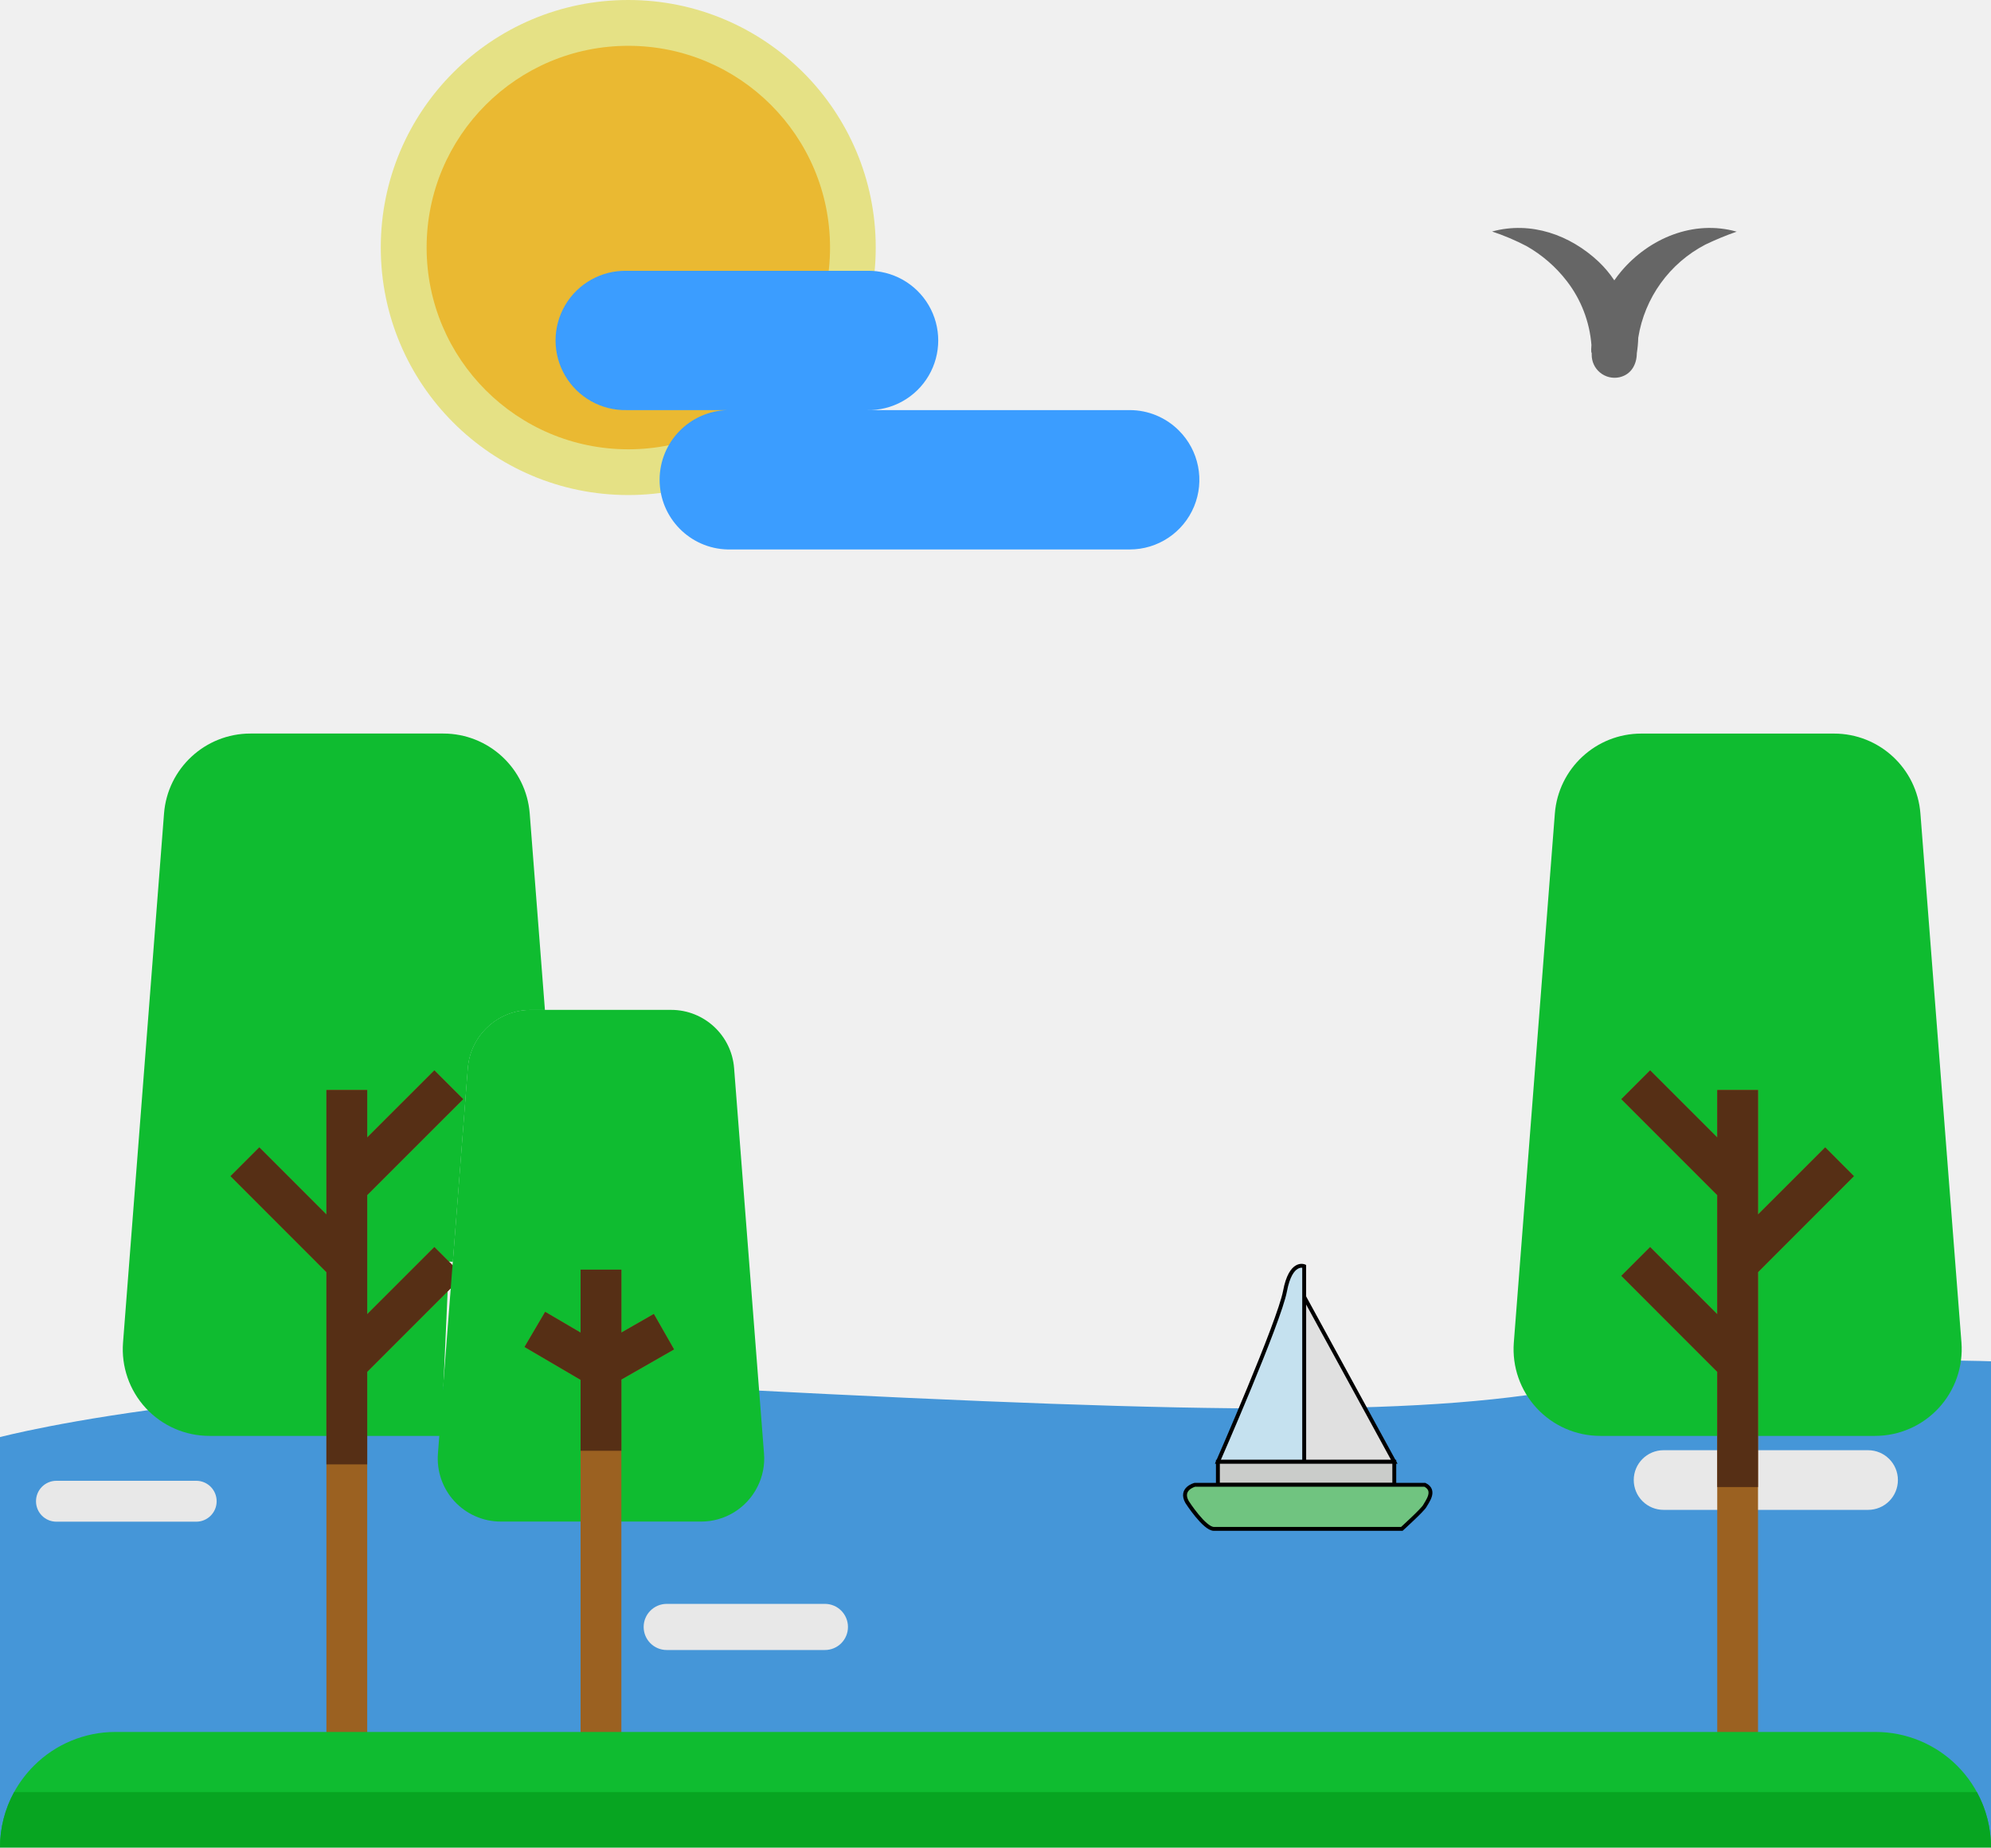
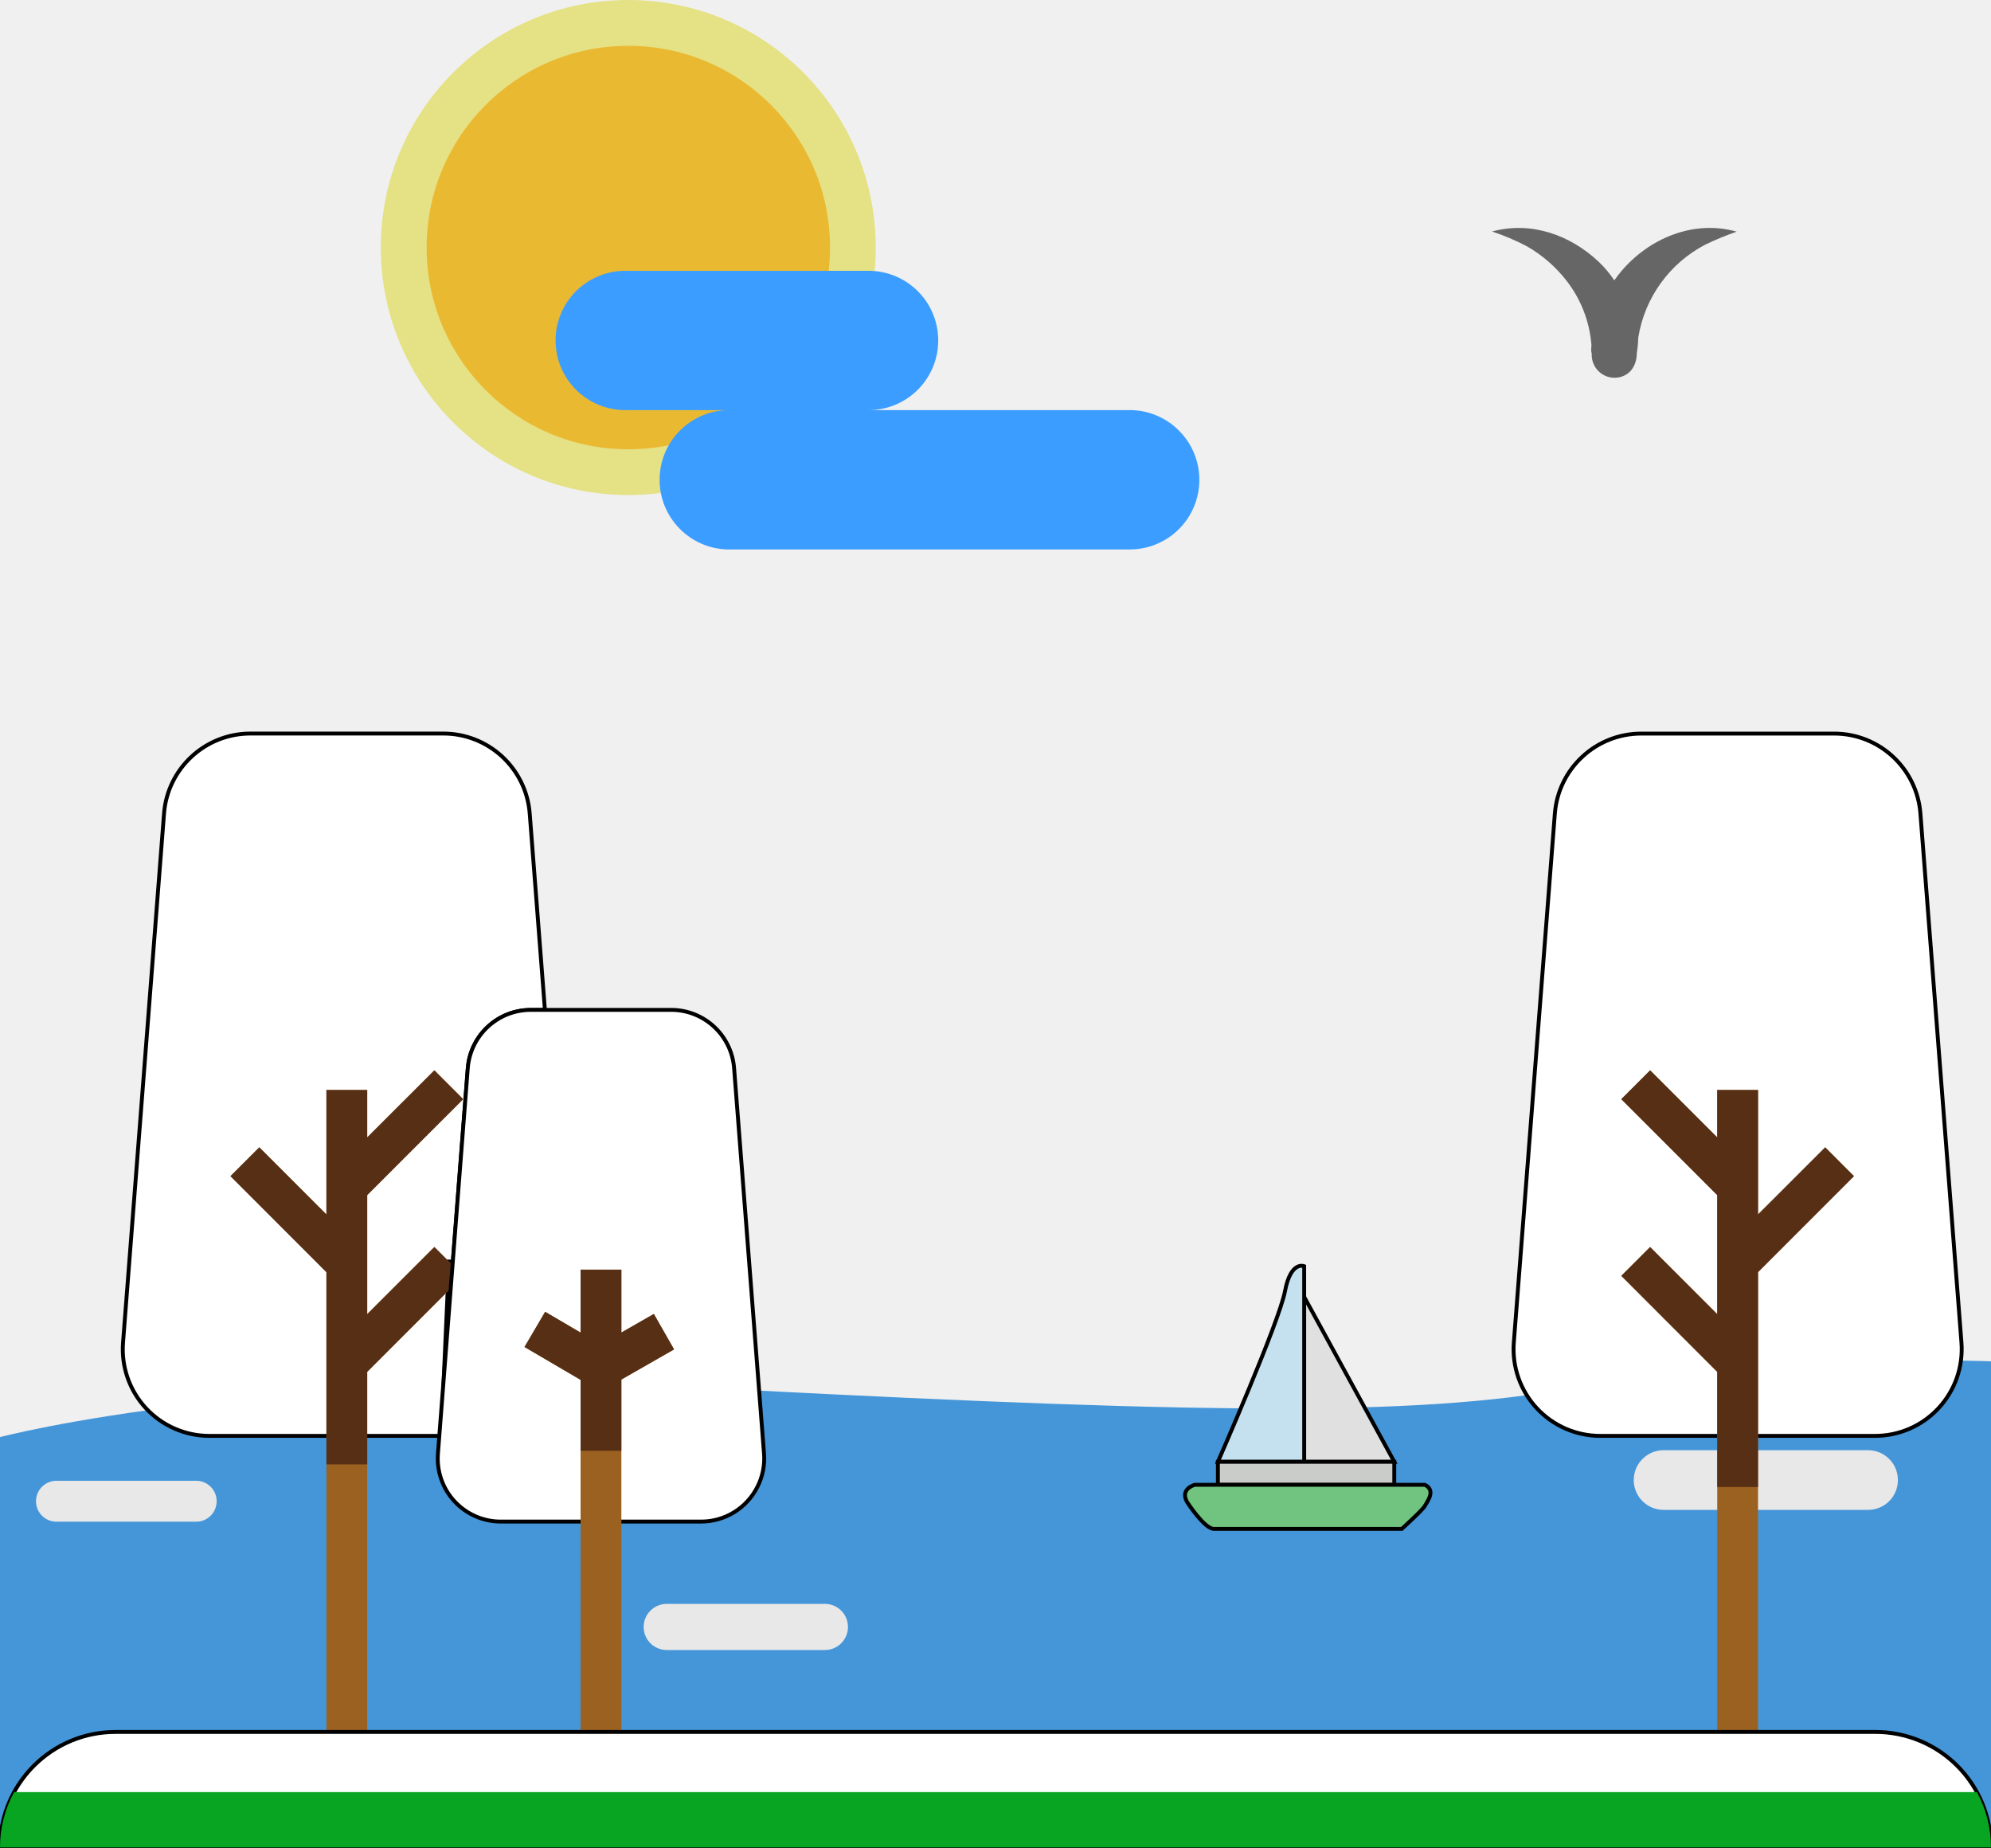
<svg xmlns="http://www.w3.org/2000/svg" id="afternoon" viewBox="0 0 512 475.02">
  <defs>
-     <style>.cls-1{fill:#4596d8;}.cls-2{fill:#e8e8e8;}.cls-3{fill:#e0e0e0;}.cls-3,.cls-4,.cls-5,.cls-6{stroke:#000;stroke-miterlimit:10;}.cls-4{fill:#c5e1ef;}.cls-5{fill:#caccca;}.cls-6{fill:#70c480;}.cls-7{fill:#0fbc30;}.cls-8{fill:#9b6121;}.cls-9{fill:#562f15;}.cls-10{fill:#07a521;}.cls-11{fill:#666;}.cls-12{fill:#e5e185;}.cls-13{fill:#eab932;}.cls-14{fill:#3b9dff;}</style>
+     <style>
+ .cls-1{fill:#4596d8;}
+ .cls-2{fill:#e8e8e8;}
+ .cls-3{fill:#e0e0e0;}
+ .cls-3,.cls-4,.cls-5,.cls-6{stroke:#000;stroke-miterlimit:10;}
+ .cls-4{fill:#c5e1ef;}
+ .cls-5{fill:#caccca;}
+ .cls-6{fill:#70c480;}
+ .cls-7{fill:white; stroke: black;}
+ .cls-7:hover{fill:#0fbc30; transition: fill 0.2s ease-in-out;}
+ .cls-8{fill:#9b6121;}
+ .cls-9{fill:#562f15;}
+ .cls-10{fill:#07a521;}
+ .cls-11{fill:#666;}
+ .cls-12{fill:#e5e185;}
+ .cls-13{fill:#eab932;}
+ .cls-14{fill:#3b9dff;}
+ </style>
  </defs>
  <g id="full">
    <path id="lake" class="cls-1" d="M0,369.49s69.52-18.43,190.83-12.17,177.65,7,217.56-1.3S512,350,512,350V475s-1-12.7-29.71-13.2H29.71S2.61,461.36,0,475Z" />
    <path id="wave3" class="cls-2" d="M427.8,372.86h52.59a7.67,7.67,0,0,1,7.67,7.67h0a7.66,7.66,0,0,1-7.67,7.67H427.8a7.66,7.66,0,0,1-7.67-7.67h0A7.67,7.67,0,0,1,427.8,372.86Z" />
    <g id="boat">
      <polygon id="sailSml" class="cls-3" points="335.38 333.44 358.55 375.84 335.38 375.84 335.38 333.44" />
      <path id="sailLrg" class="cls-4" d="M335.38,325.55s-3.45-1.48-4.93,6.41-17.26,43.88-17.26,43.88h22.19Z" />
      <rect id="middle" class="cls-5" x="313.19" y="375.84" width="45.36" height="5.92" />
      <path id="base" class="cls-6" d="M307.27,381.75s-3.94,1-2,4.44c0,0,4.44,6.9,6.9,6.9h48.32s5.43-4.93,5.92-5.91,3-3.95,0-5.43Z" />
    </g>
    <path id="wave2" class="cls-2" d="M171.45,412.37h40.68a5.93,5.93,0,0,1,5.93,5.93h0a5.92,5.92,0,0,1-5.93,5.93H171.45a5.93,5.93,0,0,1-5.93-5.93h0A5.94,5.94,0,0,1,171.45,412.37Z" />
    <path id="wave1" class="cls-2" d="M14.51,380.72h36A5.25,5.25,0,0,1,55.71,386h0a5.25,5.25,0,0,1-5.24,5.24h-36A5.25,5.25,0,0,1,9.26,386h0A5.25,5.25,0,0,1,14.51,380.72Z" />
    <g id="tree3">
      <path id="leaves3" class="cls-7" d="M113.45,369.18H53.85a22.27,22.27,0,0,1-22.21-24l10.54-136A22.29,22.29,0,0,1,64.4,188.6H114a22.29,22.29,0,0,1,22.22,20.56l3.91,50.51h-3.62a16.25,16.25,0,0,0-16.2,15l-3.85,49.76-1-.08Z" />
      <g id="branch3">
        <polygon id="branchlower3" class="cls-8" points="111.7 320.62 119.11 328.03 94.43 352.71 94.43 450.35 83.94 450.35 83.94 327.08 59.27 302.4 66.68 294.99 83.94 312.25 83.94 280.25 94.43 280.25 94.43 292.44 111.7 275.19 119.11 282.6 94.43 307.27 94.43 337.88 111.7 320.62" />
        <polygon id="branchupper3" class="cls-9" points="111.7 320.62 119.11 328.03 94.43 352.71 94.43 376.51 83.94 376.51 83.94 327.08 59.27 302.4 66.68 294.99 83.94 312.25 83.94 280.25 94.43 280.25 94.43 292.44 111.7 275.19 119.11 282.6 94.43 307.27 94.43 337.88 111.7 320.62" />
      </g>
    </g>
    <g id="tree2">
      <path id="leaves2" class="cls-7" d="M194.78,382.27a16.2,16.2,0,0,1-14.5,8.94H128.8a16.21,16.21,0,0,1-16.18-17.49l.35-4.54,3.47-44.77,3.85-49.76a16.25,16.25,0,0,1,16.2-15H172.6a16.23,16.23,0,0,1,16.18,15l7.69,99.07A16,16,0,0,1,194.78,382.27Z" />
      <g id="branch2">
        <polygon id="branchlower2" class="cls-8" points="173.34 346.94 159.79 354.69 159.79 450.35 149.3 450.35 149.3 354.77 134.88 346.32 140.19 337.28 149.3 342.62 149.3 326.44 159.79 326.44 159.79 342.61 168.14 337.83 173.34 346.94" />
        <polygon id="branchupper2" class="cls-9" points="173.34 346.94 159.79 354.69 159.79 373.01 149.3 373.01 149.3 354.77 134.88 346.32 140.19 337.28 149.3 342.62 149.3 326.44 159.79 326.44 159.79 342.61 168.14 337.83 173.34 346.94" />
      </g>
    </g>
    <g id="tree1">
      <path id="leaves1" class="cls-7" d="M446.85,369.18H411.51a22.29,22.29,0,0,1-22.22-24l10.55-136a22.3,22.3,0,0,1,22.22-20.57h49.58a22.27,22.27,0,0,1,22.21,20.57l10.55,136a22.29,22.29,0,0,1-22.22,24Z" />
      <g id="branch1">
        <polygon id="branchlower1" class="cls-8" points="476.76 302.4 452.09 327.08 452.09 450.35 441.6 450.35 441.6 352.71 416.93 328.03 424.34 320.62 441.6 337.88 441.6 307.27 416.93 282.6 424.34 275.19 441.6 292.44 441.6 280.25 452.09 280.25 452.09 312.25 469.36 294.99 476.76 302.4" />
        <polygon id="branchupper1" class="cls-9" points="476.76 302.4 452.09 327.08 452.09 382.33 441.6 382.33 441.6 352.71 416.93 328.03 424.34 320.62 441.6 337.88 441.6 307.27 416.93 282.6 424.34 275.19 441.6 292.44 441.6 280.25 452.09 280.25 452.09 312.25 469.36 294.99 476.76 302.4" />
      </g>
    </g>
    <g id="grass">
      <path id="grassupper" class="cls-7" d="M512,475H0a29.62,29.62,0,0,1,3.63-14.24A30.28,30.28,0,0,1,8.7,454a29.6,29.6,0,0,1,21-8.7H482.29A29.68,29.68,0,0,1,512,475Z" />
      <path id="grasslower" class="cls-10" d="M512,475H0a29.62,29.62,0,0,1,3.63-14.24H508.37A29.62,29.62,0,0,1,512,475Z" />
    </g>
    <path id="bird" class="cls-11" d="M416.89,69.78c-.62.74-1.21,1.51-1.76,2.3a28.24,28.24,0,0,0-4-4.77c-7.38-6.94-17.43-10.51-27.43-7.79a60.22,60.22,0,0,1,8.84,3.74,34.75,34.75,0,0,1,10.37,9,30.78,30.78,0,0,1,6.34,16.43c0,.48-.18,1.71.07,2.11,0,0,0,0,0,0s0,.23,0,.34A5.88,5.88,0,0,0,416.43,97c3.06-.68,4.47-3.32,4.49-6.19a31.25,31.25,0,0,0,.37-4,32.82,32.82,0,0,1,17.25-23.92,77.61,77.61,0,0,1,8.06-3.33C435.54,56.44,424.1,61.23,416.89,69.78Z" />
    <circle id="sunOuter" class="cls-12" cx="161.56" cy="63.64" r="63.64" />
    <path id="suninner" class="cls-13" d="M161.57,11.78a51.87,51.87,0,1,1-51.86,51.86A51.85,51.85,0,0,1,161.57,11.78Z" />
    <path id="clouds" class="cls-14" d="M303.17,110.7a17.9,17.9,0,0,1-12.67,30.57H187.12a17.92,17.92,0,0,1,0-35.83H161.2a17.91,17.91,0,1,1,0-35.81h61.74a17.91,17.91,0,1,1,0,35.81H290.5A17.83,17.83,0,0,1,303.17,110.7Z" />
  </g>
</svg>
